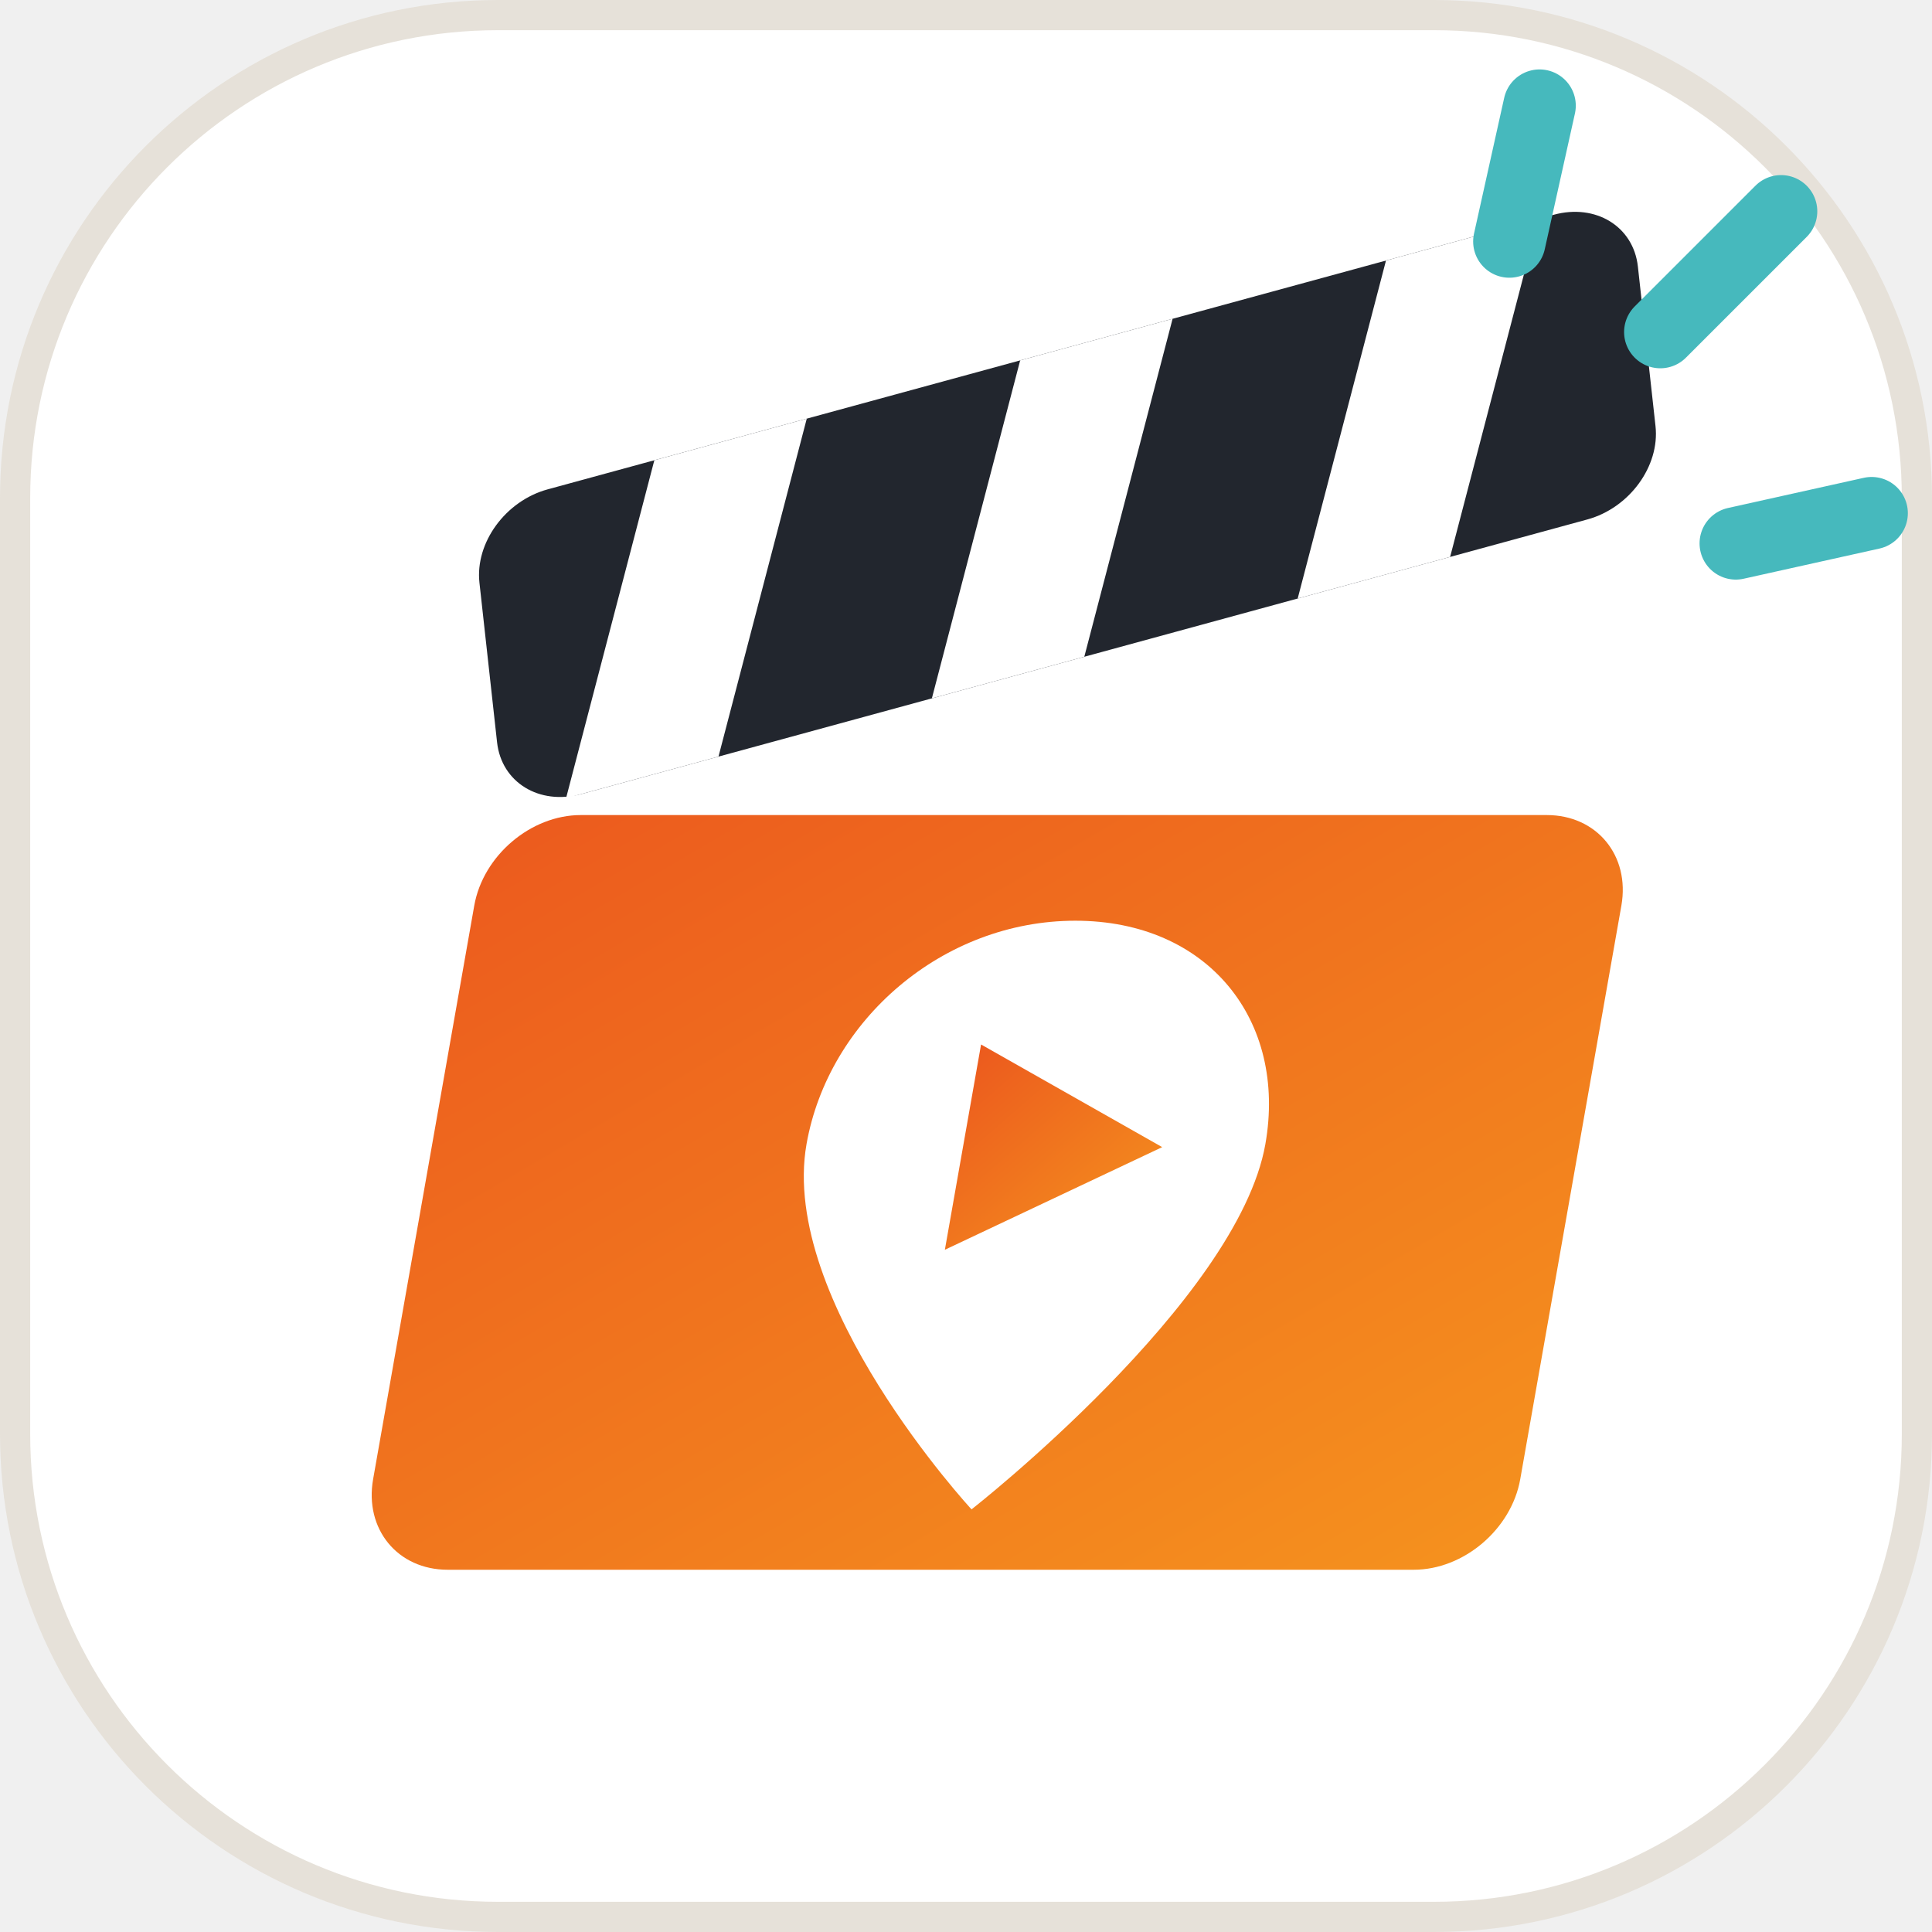
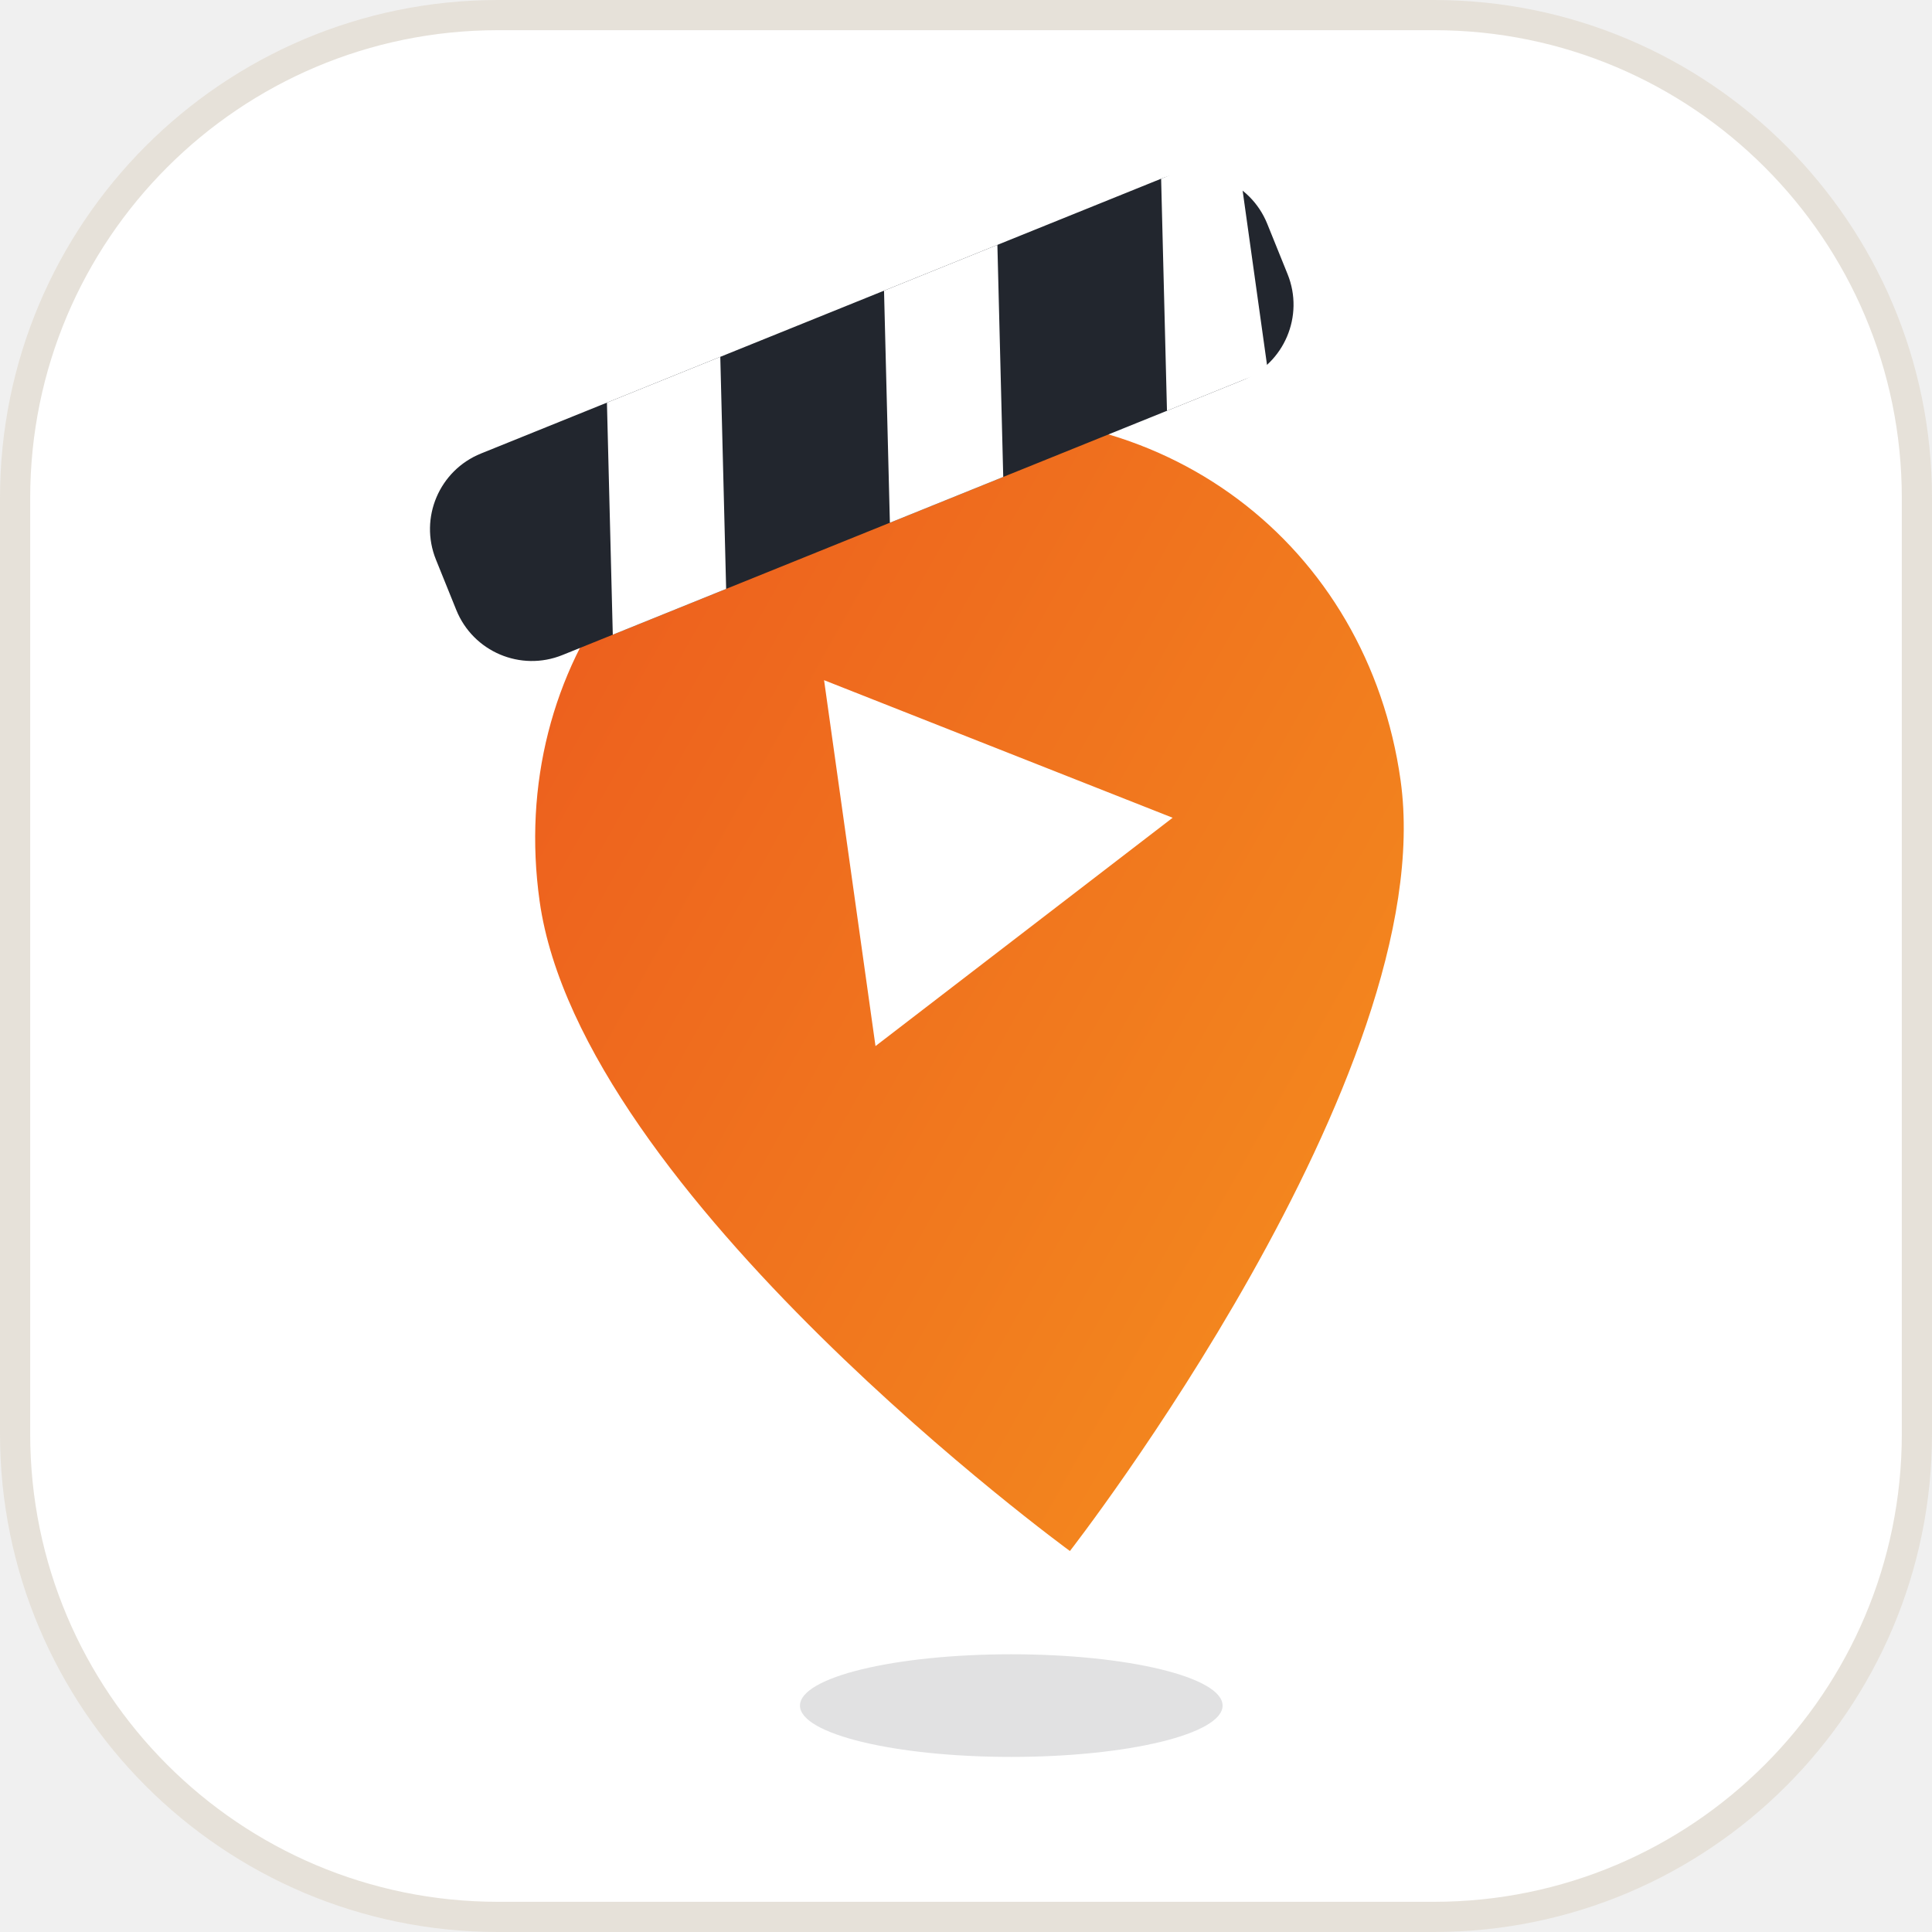
<svg xmlns="http://www.w3.org/2000/svg" viewBox="0 0 64 64">
  <defs>
    <linearGradient id="og" x1="0" y1="0" x2="1" y2="1">
      <stop offset="0" stop-color="#EC5A1E" />
      <stop offset="1" stop-color="#F5921E" />
    </linearGradient>
-     <linearGradient id="tr" x1="0" y1="0" x2="1" y2="0">
-       <stop offset="0" stop-color="#F5921E" stop-opacity="0" />
-       <stop offset="1" stop-color="#EC5A1E" />
-     </linearGradient>
  </defs>
-   <rect x=".5" y=".5" width="63" height="63" rx="16" fill="#fff" stroke="#E6E1D9" stroke-width="1" />
-   <g stroke="url(#tr)" stroke-width="3.2" stroke-linecap="round">
-     <line x1="4" y1="33" x2="18" y2="33" />
-     <line x1="8" y1="41" x2="19" y2="41" />
-     <line x1="5" y1="49" x2="17" y2="49" />
-   </g>
-   <g transform="skewX(-10) translate(7 0)">
-     <g transform="rotate(-16 16 25)">
-       <rect x="14" y="16" width="38" height="10.5" rx="2.5" fill="#22262E" />
+   <rect x=".5" y=".5" width="63" height="63" rx="16" fill="#fff" stroke="#E6E1D9" />
+   <ellipse cx="33.5" cy="56.5" rx="7" ry="1.7" fill="#22262E" opacity=".14" />
+   <g transform="translate(33 34) scale(.9) rotate(-8) translate(-32 -34)">
+     <path d="M32 11.5c-9.4 0-16 6.9-16 15.6 0 10.9 16 26.4 16 26.4s16-15.5 16-26.4c0-8.7-6.6-15.6-16-15.6z" fill="url(#og)" />
+     <polygon points="27.5,20.5 39.5,27.3 27.5,34.1" fill="#fff" />
+     <g transform="rotate(-14 17 18)">
+       <rect x="15" y="10.5" width="33" height="8" rx="3" fill="#22262E" />
      <g fill="#fff">
-         <polygon points="20,16 25,16 21,26.5 16,26.5" />
-         <polygon points="32,16 37,16 33,26.5 28,26.5" />
-         <polygon points="44,16 49,16 45,26.5 40,26.5" />
+         <polygon points="23,10.5 27.5,10.5 24.5,18.5 20,18.5" />
+         <polygon points="34,10.5 38.5,10.5 35.5,18.5 31,18.5" />
+         <polygon points="45,10.5 48,10.5 46,18.5 42,18.5" />
      </g>
    </g>
-     <rect x="14" y="27" width="38" height="25" rx="3" fill="url(#og)" />
-     <path d="M34 30.5c-4.4 0-7.6 3.3-7.6 7.4 0 5.2 7.6 12.1 7.6 12.1s7.6-6.9 7.6-12.1c0-4.1-3.2-7.4-7.6-7.4z" fill="#fff" />
-     <polygon points="31.6,34.6 38.2,38 31.6,41.4" fill="url(#og)" />
-   </g>
-   <g stroke="#46B9BD" stroke-width="2.4" stroke-linecap="round">
-     <line x1="55" y1="11" x2="59" y2="7" />
-     <line x1="57.5" y1="18" x2="62" y2="17" />
-     <line x1="50" y1="8" x2="51" y2="3.5" />
  </g>
</svg>
